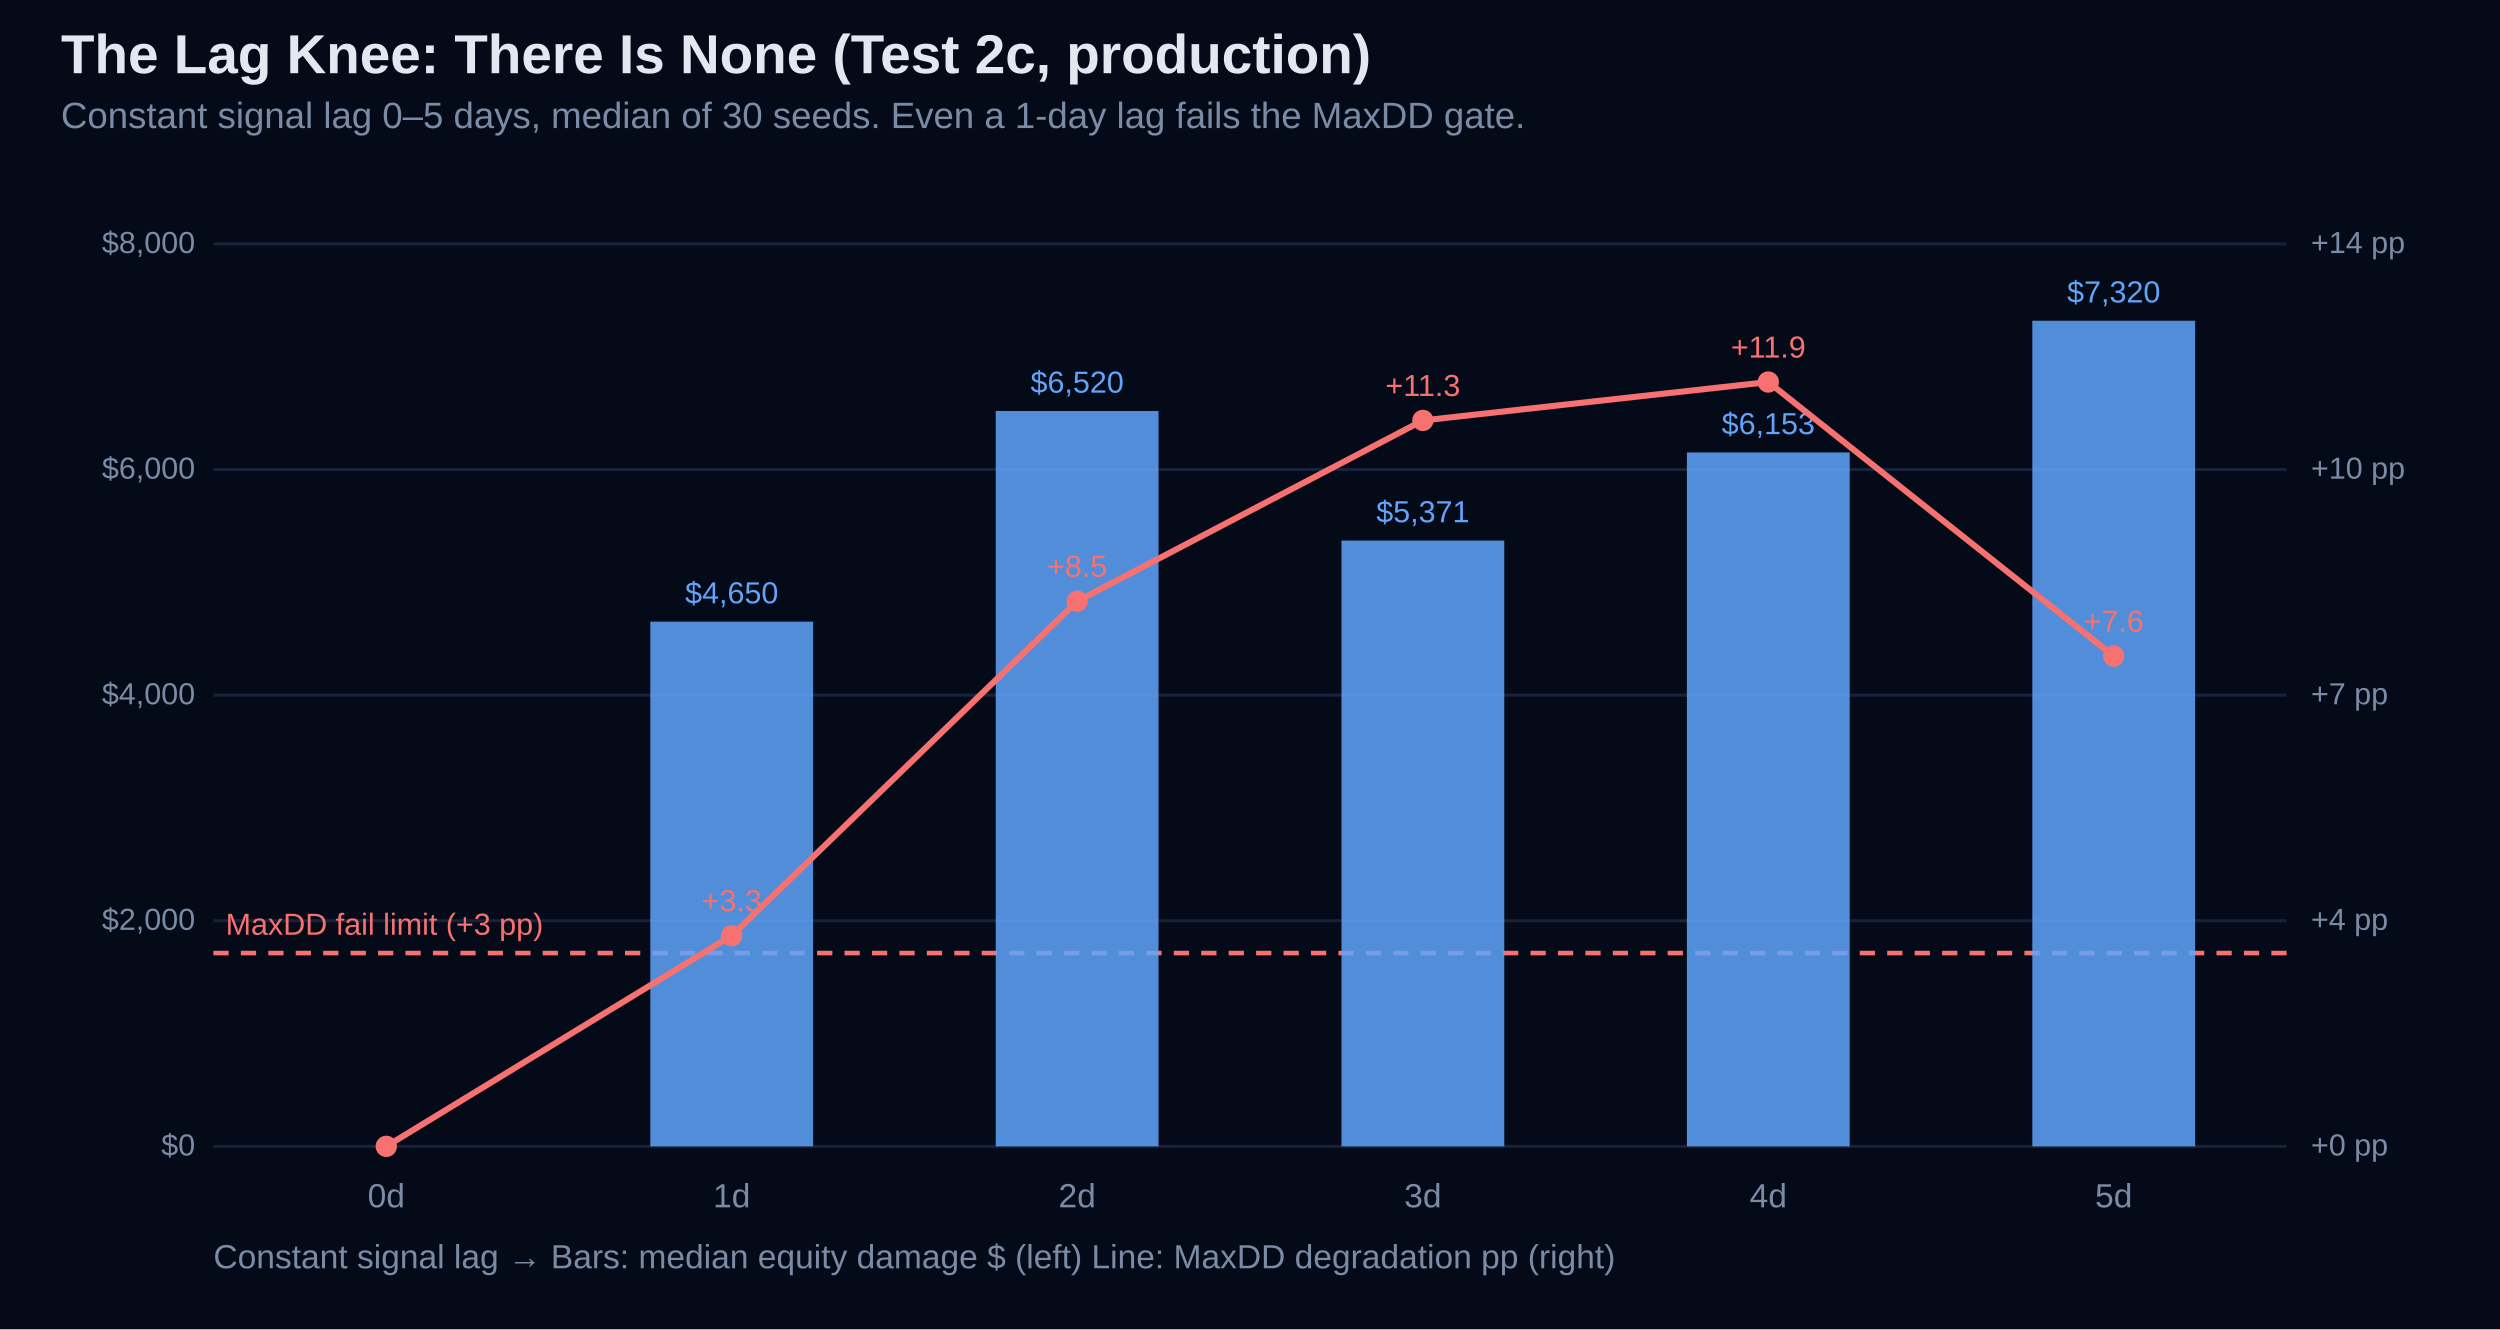
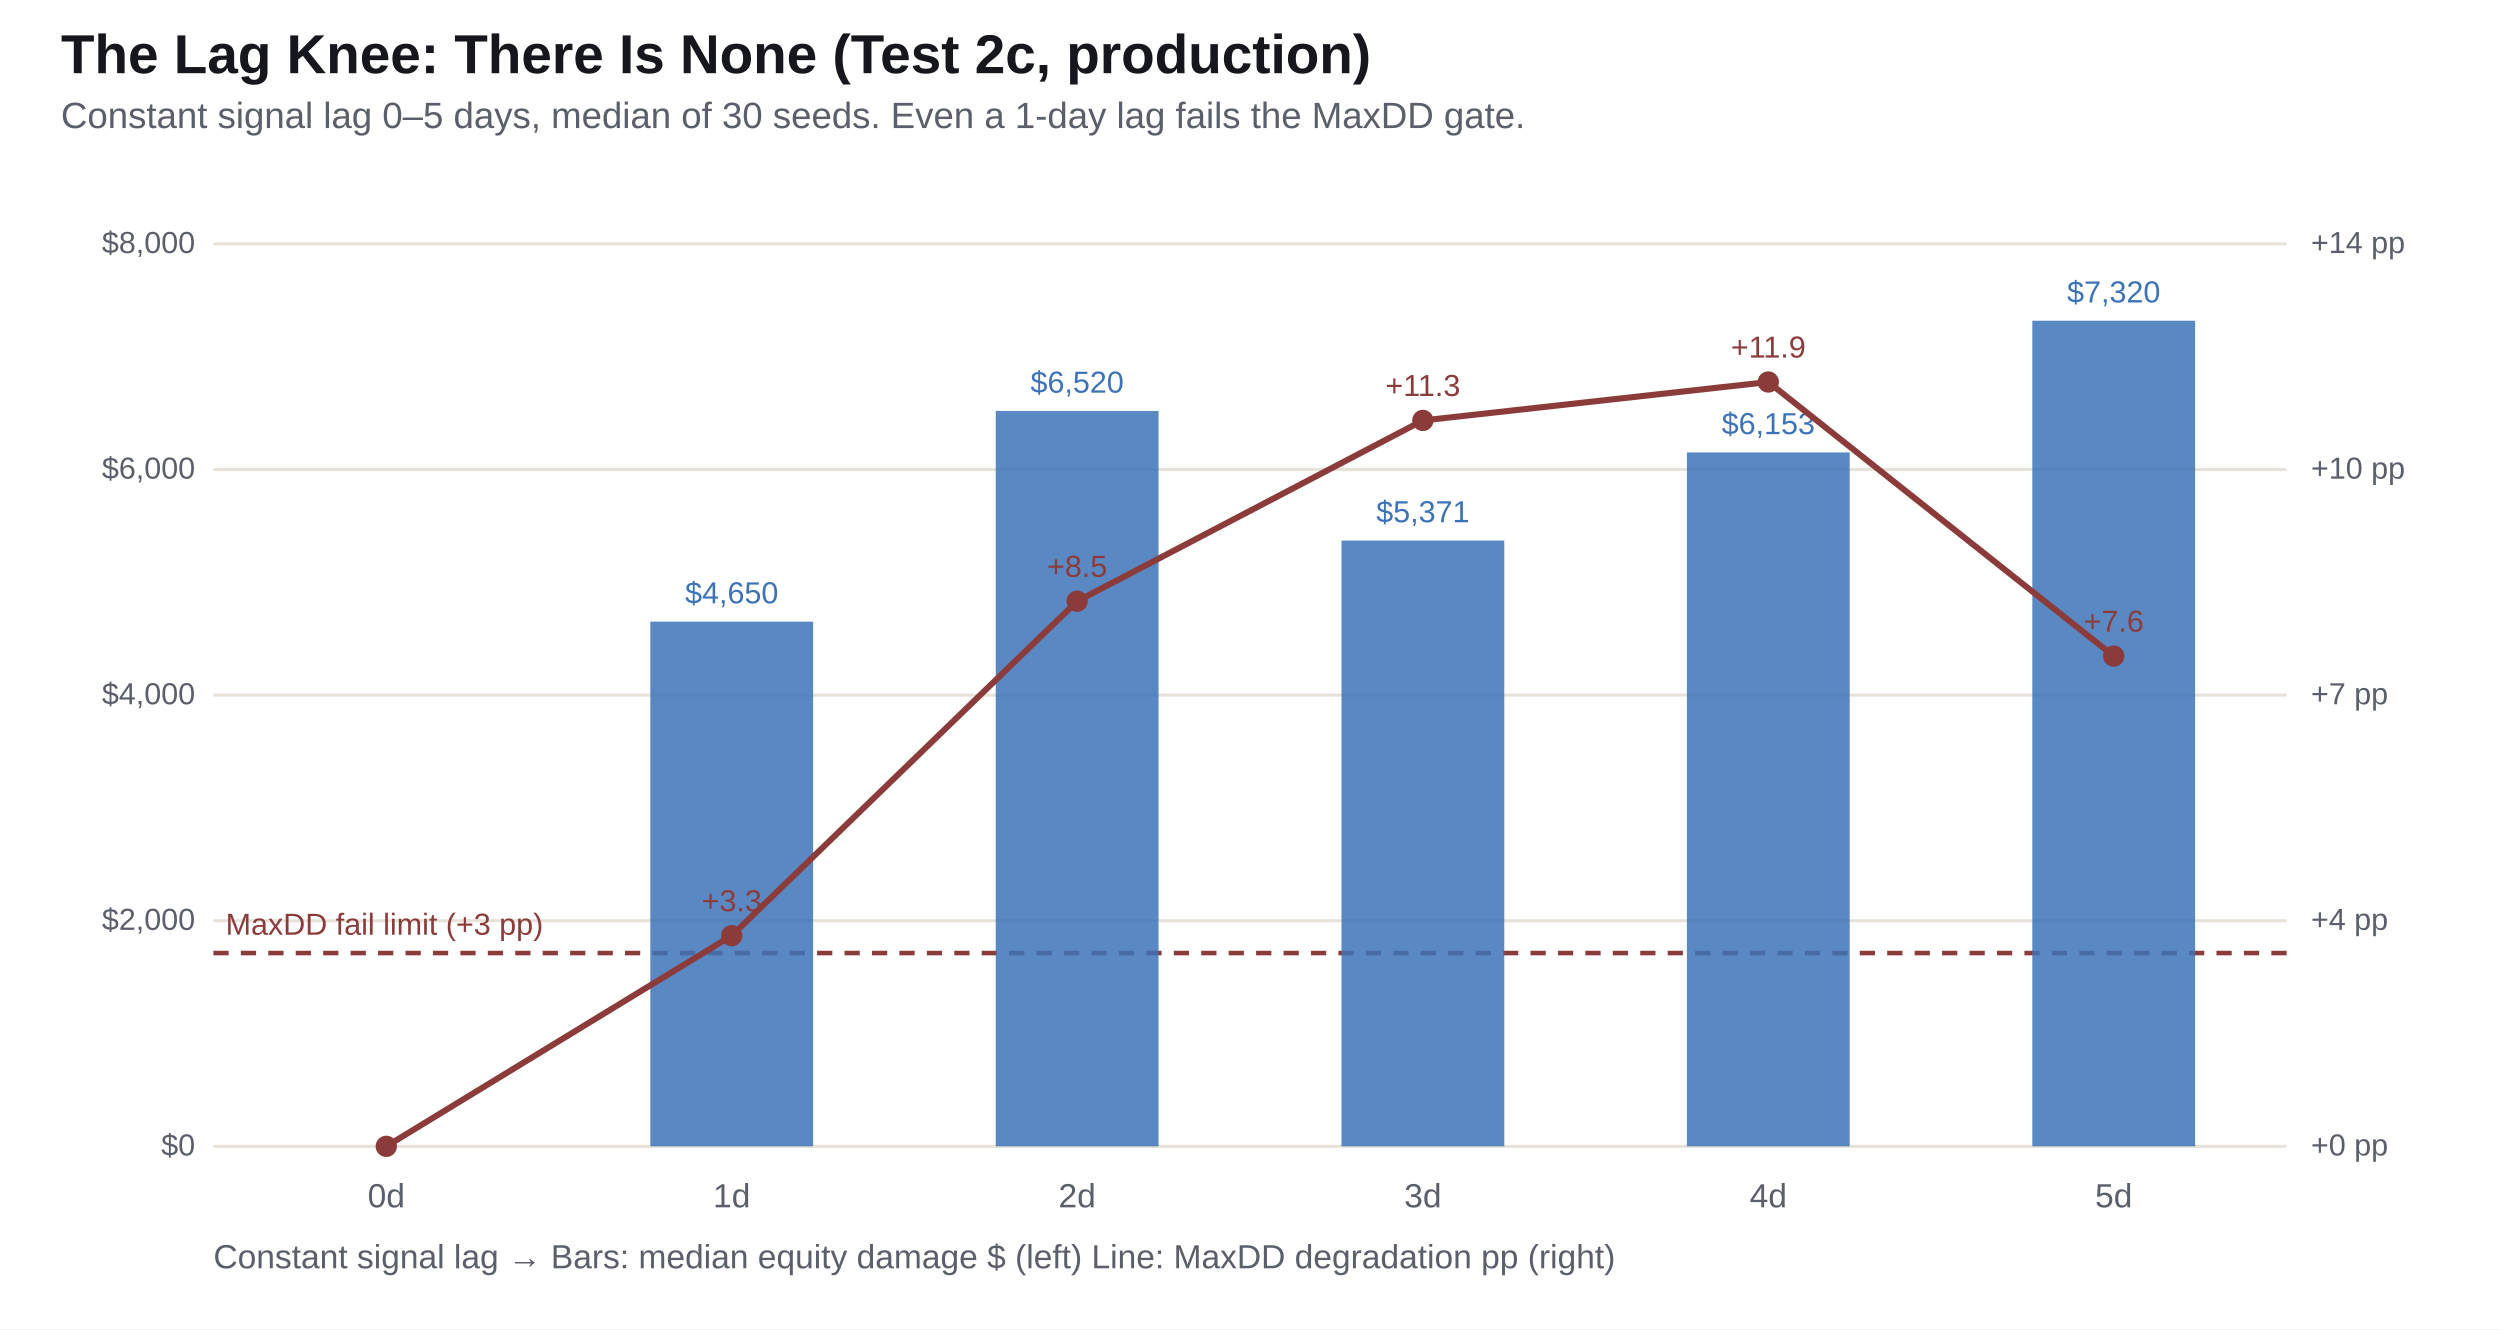
<svg xmlns="http://www.w3.org/2000/svg" width="820" height="436" viewBox="0 0 820 436" font-family="Plus Jakarta Sans,Segoe UI,Arial,sans-serif">
-   <rect width="820" height="436" fill="#050a18" />
-   <text x="20" y="24" font-size="18" font-weight="700" fill="#e2e8f0">The Lag Knee: There Is None (Test 2c, production)</text>
-   <text x="20" y="42" font-size="12" fill="#7a8ba5">Constant signal lag 0–5 days, median of 30 seeds. Even a 1-day lag fails the MaxDD gate.</text>
-   <line x1="70" y1="376.0" x2="750" y2="376.0" stroke="#18223a" stroke-width="1" />
-   <text x="64" y="379.0" font-size="10" fill="#7a8ba5" text-anchor="end">$0</text>
-   <text x="758" y="379.0" font-size="10" fill="#7a8ba5">+0 pp</text>
-   <line x1="70" y1="302.0" x2="750" y2="302.0" stroke="#18223a" stroke-width="1" />
-   <text x="64" y="305.0" font-size="10" fill="#7a8ba5" text-anchor="end">$2,000</text>
-   <text x="758" y="305.0" font-size="10" fill="#7a8ba5">+4 pp</text>
-   <line x1="70" y1="228.0" x2="750" y2="228.0" stroke="#18223a" stroke-width="1" />
-   <text x="64" y="231.0" font-size="10" fill="#7a8ba5" text-anchor="end">$4,000</text>
-   <text x="758" y="231.0" font-size="10" fill="#7a8ba5">+7 pp</text>
-   <line x1="70" y1="154.0" x2="750" y2="154.0" stroke="#18223a" stroke-width="1" />
-   <text x="64" y="157.0" font-size="10" fill="#7a8ba5" text-anchor="end">$6,000</text>
-   <text x="758" y="157.0" font-size="10" fill="#7a8ba5">+10 pp</text>
-   <line x1="70" y1="80.0" x2="750" y2="80.0" stroke="#18223a" stroke-width="1" />
-   <text x="64" y="83.0" font-size="10" fill="#7a8ba5" text-anchor="end">$8,000</text>
-   <text x="758" y="83.0" font-size="10" fill="#7a8ba5">+14 pp</text>
-   <line x1="70" y1="312.6" x2="750" y2="312.6" stroke="#f87171" stroke-width="1.5" stroke-dasharray="5 4" />
-   <text x="74" y="306.6" font-size="10" fill="#f87171">MaxDD fail limit (+3 pp)</text>
-   <text x="126.7" y="396" font-size="11" fill="#7a8ba5" text-anchor="middle">0d</text>
-   <text x="240.0" y="396" font-size="11" fill="#7a8ba5" text-anchor="middle">1d</text>
-   <rect x="213.3" y="203.9" width="53.4" height="172.1" fill="#60a5fa" fill-opacity="0.85" />
-   <text x="240.0" y="197.9" font-size="10" fill="#60a5fa" text-anchor="middle">$4,650</text>
-   <text x="353.3" y="396" font-size="11" fill="#7a8ba5" text-anchor="middle">2d</text>
-   <rect x="326.6" y="134.8" width="53.4" height="241.2" fill="#60a5fa" fill-opacity="0.85" />
-   <text x="353.3" y="128.8" font-size="10" fill="#60a5fa" text-anchor="middle">$6,520</text>
-   <text x="466.7" y="396" font-size="11" fill="#7a8ba5" text-anchor="middle">3d</text>
-   <rect x="440.0" y="177.3" width="53.4" height="198.7" fill="#60a5fa" fill-opacity="0.85" />
-   <text x="466.7" y="171.3" font-size="10" fill="#60a5fa" text-anchor="middle">$5,371</text>
-   <text x="580.0" y="396" font-size="11" fill="#7a8ba5" text-anchor="middle">4d</text>
-   <rect x="553.3" y="148.4" width="53.4" height="227.6" fill="#60a5fa" fill-opacity="0.85" />
-   <text x="580.0" y="142.4" font-size="10" fill="#60a5fa" text-anchor="middle">$6,153</text>
-   <text x="693.3" y="396" font-size="11" fill="#7a8ba5" text-anchor="middle">5d</text>
-   <rect x="666.6" y="105.2" width="53.4" height="270.8" fill="#60a5fa" fill-opacity="0.85" />
-   <text x="693.3" y="99.2" font-size="10" fill="#60a5fa" text-anchor="middle">$7,320</text>
-   <polyline points="126.7,376.0 240.0,306.9 353.3,197.2 466.7,137.9 580.0,125.3 693.3,215.2" fill="none" stroke="#f87171" stroke-width="2" />
-   <circle cx="126.7" cy="376.0" r="3.5" fill="#f87171" />
-   <circle cx="240.0" cy="306.9" r="3.5" fill="#f87171" />
-   <text x="240.0" y="298.9" font-size="10" fill="#f87171" text-anchor="middle">+3.3</text>
-   <circle cx="353.3" cy="197.2" r="3.5" fill="#f87171" />
-   <text x="353.3" y="189.2" font-size="10" fill="#f87171" text-anchor="middle">+8.5</text>
-   <circle cx="466.7" cy="137.9" r="3.5" fill="#f87171" />
-   <text x="466.7" y="129.9" font-size="10" fill="#f87171" text-anchor="middle">+11.3</text>
-   <circle cx="580.0" cy="125.3" r="3.5" fill="#f87171" />
-   <text x="580.0" y="117.3" font-size="10" fill="#f87171" text-anchor="middle">+11.9</text>
-   <circle cx="693.3" cy="215.2" r="3.5" fill="#f87171" />
-   <text x="693.3" y="207.2" font-size="10" fill="#f87171" text-anchor="middle">+7.6</text>
-   <text x="70" y="416" font-size="11" fill="#7a8ba5">Constant signal lag →   Bars: median equity damage $ (left)   Line: MaxDD degradation pp (right)</text>
+   <rect width="820" height="436" fill="#FFFFFF" />
+   <text x="20" y="24" font-size="18" font-weight="700" fill="#15171C">The Lag Knee: There Is None (Test 2c, production)</text>
+   <text x="20" y="42" font-size="12" fill="#5B5F6B">Constant signal lag 0–5 days, median of 30 seeds. Even a 1-day lag fails the MaxDD gate.</text>
+   <line x1="70" y1="376.0" x2="750" y2="376.0" stroke="#E6E2D8" stroke-width="1" />
+   <text x="64" y="379.0" font-size="10" fill="#5B5F6B" text-anchor="end">$0</text>
+   <text x="758" y="379.0" font-size="10" fill="#5B5F6B">+0 pp</text>
+   <line x1="70" y1="302.0" x2="750" y2="302.0" stroke="#E6E2D8" stroke-width="1" />
+   <text x="64" y="305.0" font-size="10" fill="#5B5F6B" text-anchor="end">$2,000</text>
+   <text x="758" y="305.0" font-size="10" fill="#5B5F6B">+4 pp</text>
+   <line x1="70" y1="228.0" x2="750" y2="228.0" stroke="#E6E2D8" stroke-width="1" />
+   <text x="64" y="231.0" font-size="10" fill="#5B5F6B" text-anchor="end">$4,000</text>
+   <text x="758" y="231.0" font-size="10" fill="#5B5F6B">+7 pp</text>
+   <line x1="70" y1="154.0" x2="750" y2="154.0" stroke="#E6E2D8" stroke-width="1" />
+   <text x="64" y="157.0" font-size="10" fill="#5B5F6B" text-anchor="end">$6,000</text>
+   <text x="758" y="157.0" font-size="10" fill="#5B5F6B">+10 pp</text>
+   <line x1="70" y1="80.0" x2="750" y2="80.0" stroke="#E6E2D8" stroke-width="1" />
+   <text x="64" y="83.0" font-size="10" fill="#5B5F6B" text-anchor="end">$8,000</text>
+   <text x="758" y="83.0" font-size="10" fill="#5B5F6B">+14 pp</text>
+   <line x1="70" y1="312.6" x2="750" y2="312.6" stroke="#8C3B3B" stroke-width="1.5" stroke-dasharray="5 4" />
+   <text x="74" y="306.6" font-size="10" fill="#8C3B3B">MaxDD fail limit (+3 pp)</text>
+   <text x="126.7" y="396" font-size="11" fill="#5B5F6B" text-anchor="middle">0d</text>
+   <text x="240.0" y="396" font-size="11" fill="#5B5F6B" text-anchor="middle">1d</text>
+   <rect x="213.3" y="203.9" width="53.4" height="172.1" fill="#3C73B8" fill-opacity="0.85" />
+   <text x="240.0" y="197.9" font-size="10" fill="#3C73B8" text-anchor="middle">$4,650</text>
+   <text x="353.3" y="396" font-size="11" fill="#5B5F6B" text-anchor="middle">2d</text>
+   <rect x="326.6" y="134.8" width="53.4" height="241.2" fill="#3C73B8" fill-opacity="0.85" />
+   <text x="353.3" y="128.8" font-size="10" fill="#3C73B8" text-anchor="middle">$6,520</text>
+   <text x="466.7" y="396" font-size="11" fill="#5B5F6B" text-anchor="middle">3d</text>
+   <rect x="440.0" y="177.3" width="53.4" height="198.7" fill="#3C73B8" fill-opacity="0.85" />
+   <text x="466.7" y="171.3" font-size="10" fill="#3C73B8" text-anchor="middle">$5,371</text>
+   <text x="580.0" y="396" font-size="11" fill="#5B5F6B" text-anchor="middle">4d</text>
+   <rect x="553.3" y="148.4" width="53.4" height="227.6" fill="#3C73B8" fill-opacity="0.85" />
+   <text x="580.0" y="142.4" font-size="10" fill="#3C73B8" text-anchor="middle">$6,153</text>
+   <text x="693.3" y="396" font-size="11" fill="#5B5F6B" text-anchor="middle">5d</text>
+   <rect x="666.6" y="105.2" width="53.4" height="270.8" fill="#3C73B8" fill-opacity="0.85" />
+   <text x="693.3" y="99.2" font-size="10" fill="#3C73B8" text-anchor="middle">$7,320</text>
+   <polyline points="126.7,376.0 240.0,306.9 353.3,197.2 466.7,137.9 580.0,125.3 693.3,215.2" fill="none" stroke="#8C3B3B" stroke-width="2" />
+   <circle cx="126.7" cy="376.0" r="3.5" fill="#8C3B3B" />
+   <circle cx="240.0" cy="306.9" r="3.5" fill="#8C3B3B" />
+   <text x="240.0" y="298.9" font-size="10" fill="#8C3B3B" text-anchor="middle">+3.3</text>
+   <circle cx="353.3" cy="197.2" r="3.5" fill="#8C3B3B" />
+   <text x="353.3" y="189.2" font-size="10" fill="#8C3B3B" text-anchor="middle">+8.5</text>
+   <circle cx="466.7" cy="137.9" r="3.5" fill="#8C3B3B" />
+   <text x="466.7" y="129.9" font-size="10" fill="#8C3B3B" text-anchor="middle">+11.3</text>
+   <circle cx="580.0" cy="125.3" r="3.5" fill="#8C3B3B" />
+   <text x="580.0" y="117.3" font-size="10" fill="#8C3B3B" text-anchor="middle">+11.9</text>
+   <circle cx="693.3" cy="215.2" r="3.5" fill="#8C3B3B" />
+   <text x="693.3" y="207.2" font-size="10" fill="#8C3B3B" text-anchor="middle">+7.6</text>
+   <text x="70" y="416" font-size="11" fill="#5B5F6B">Constant signal lag →   Bars: median equity damage $ (left)   Line: MaxDD degradation pp (right)</text>
</svg>
